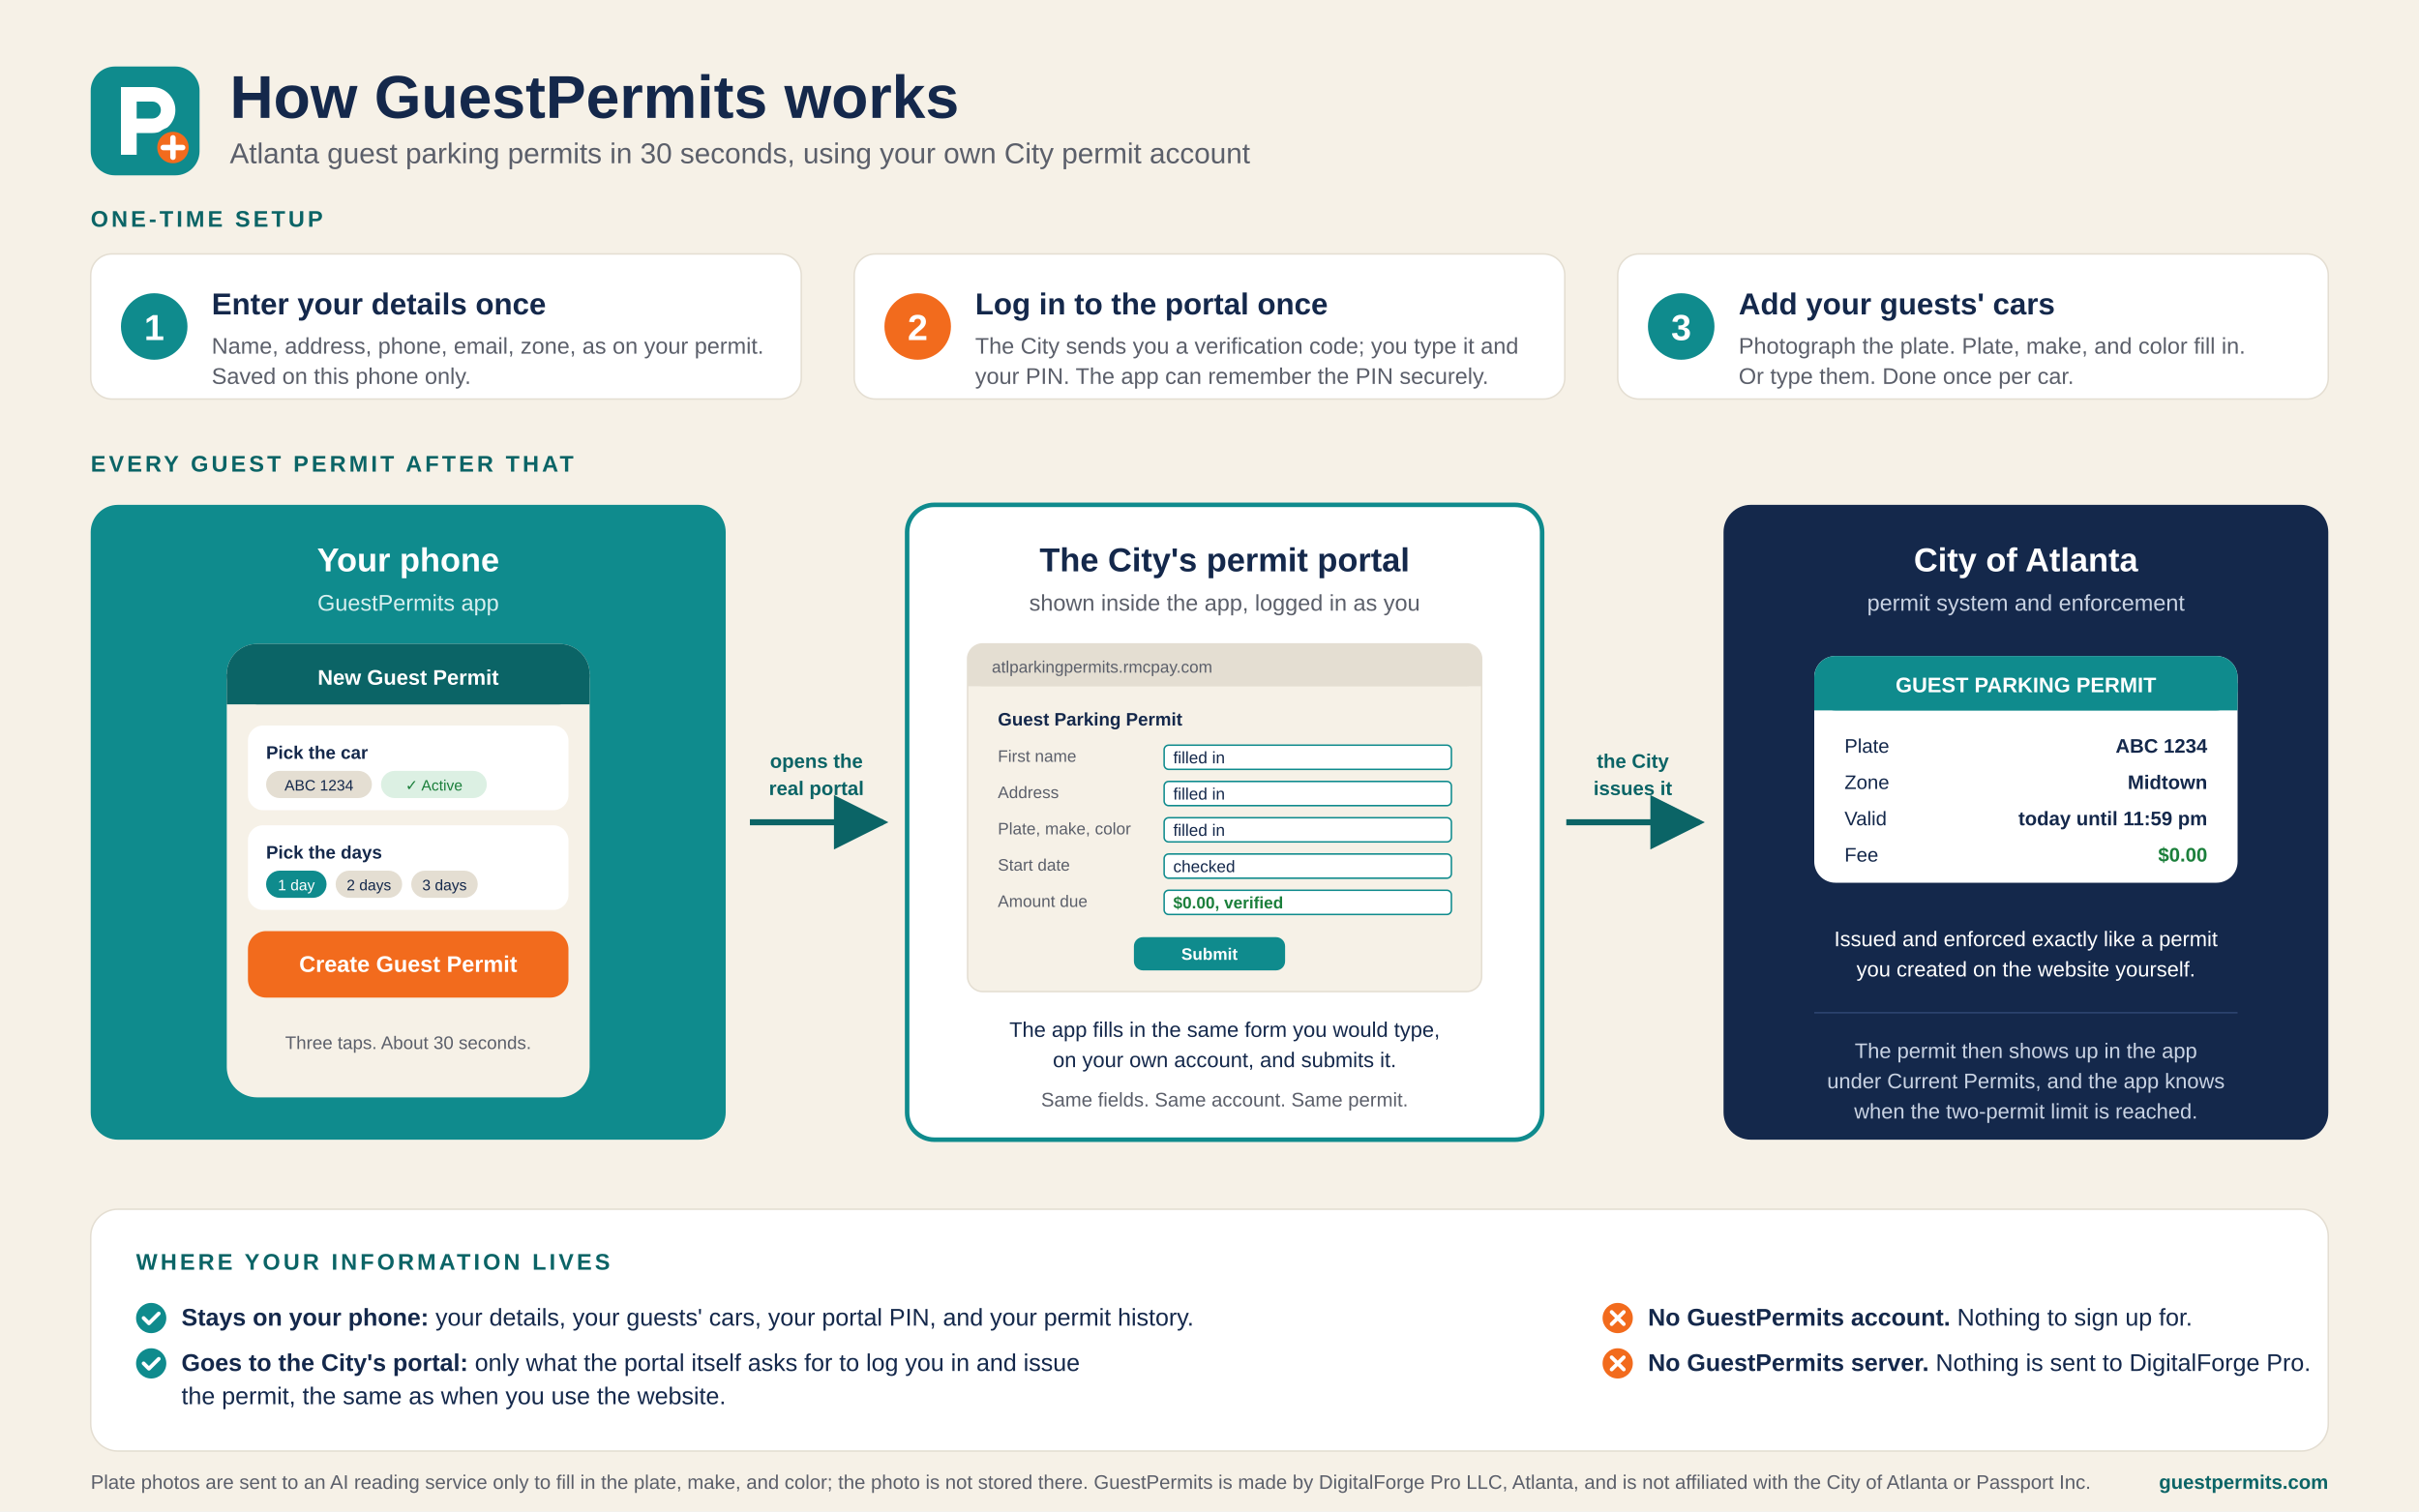
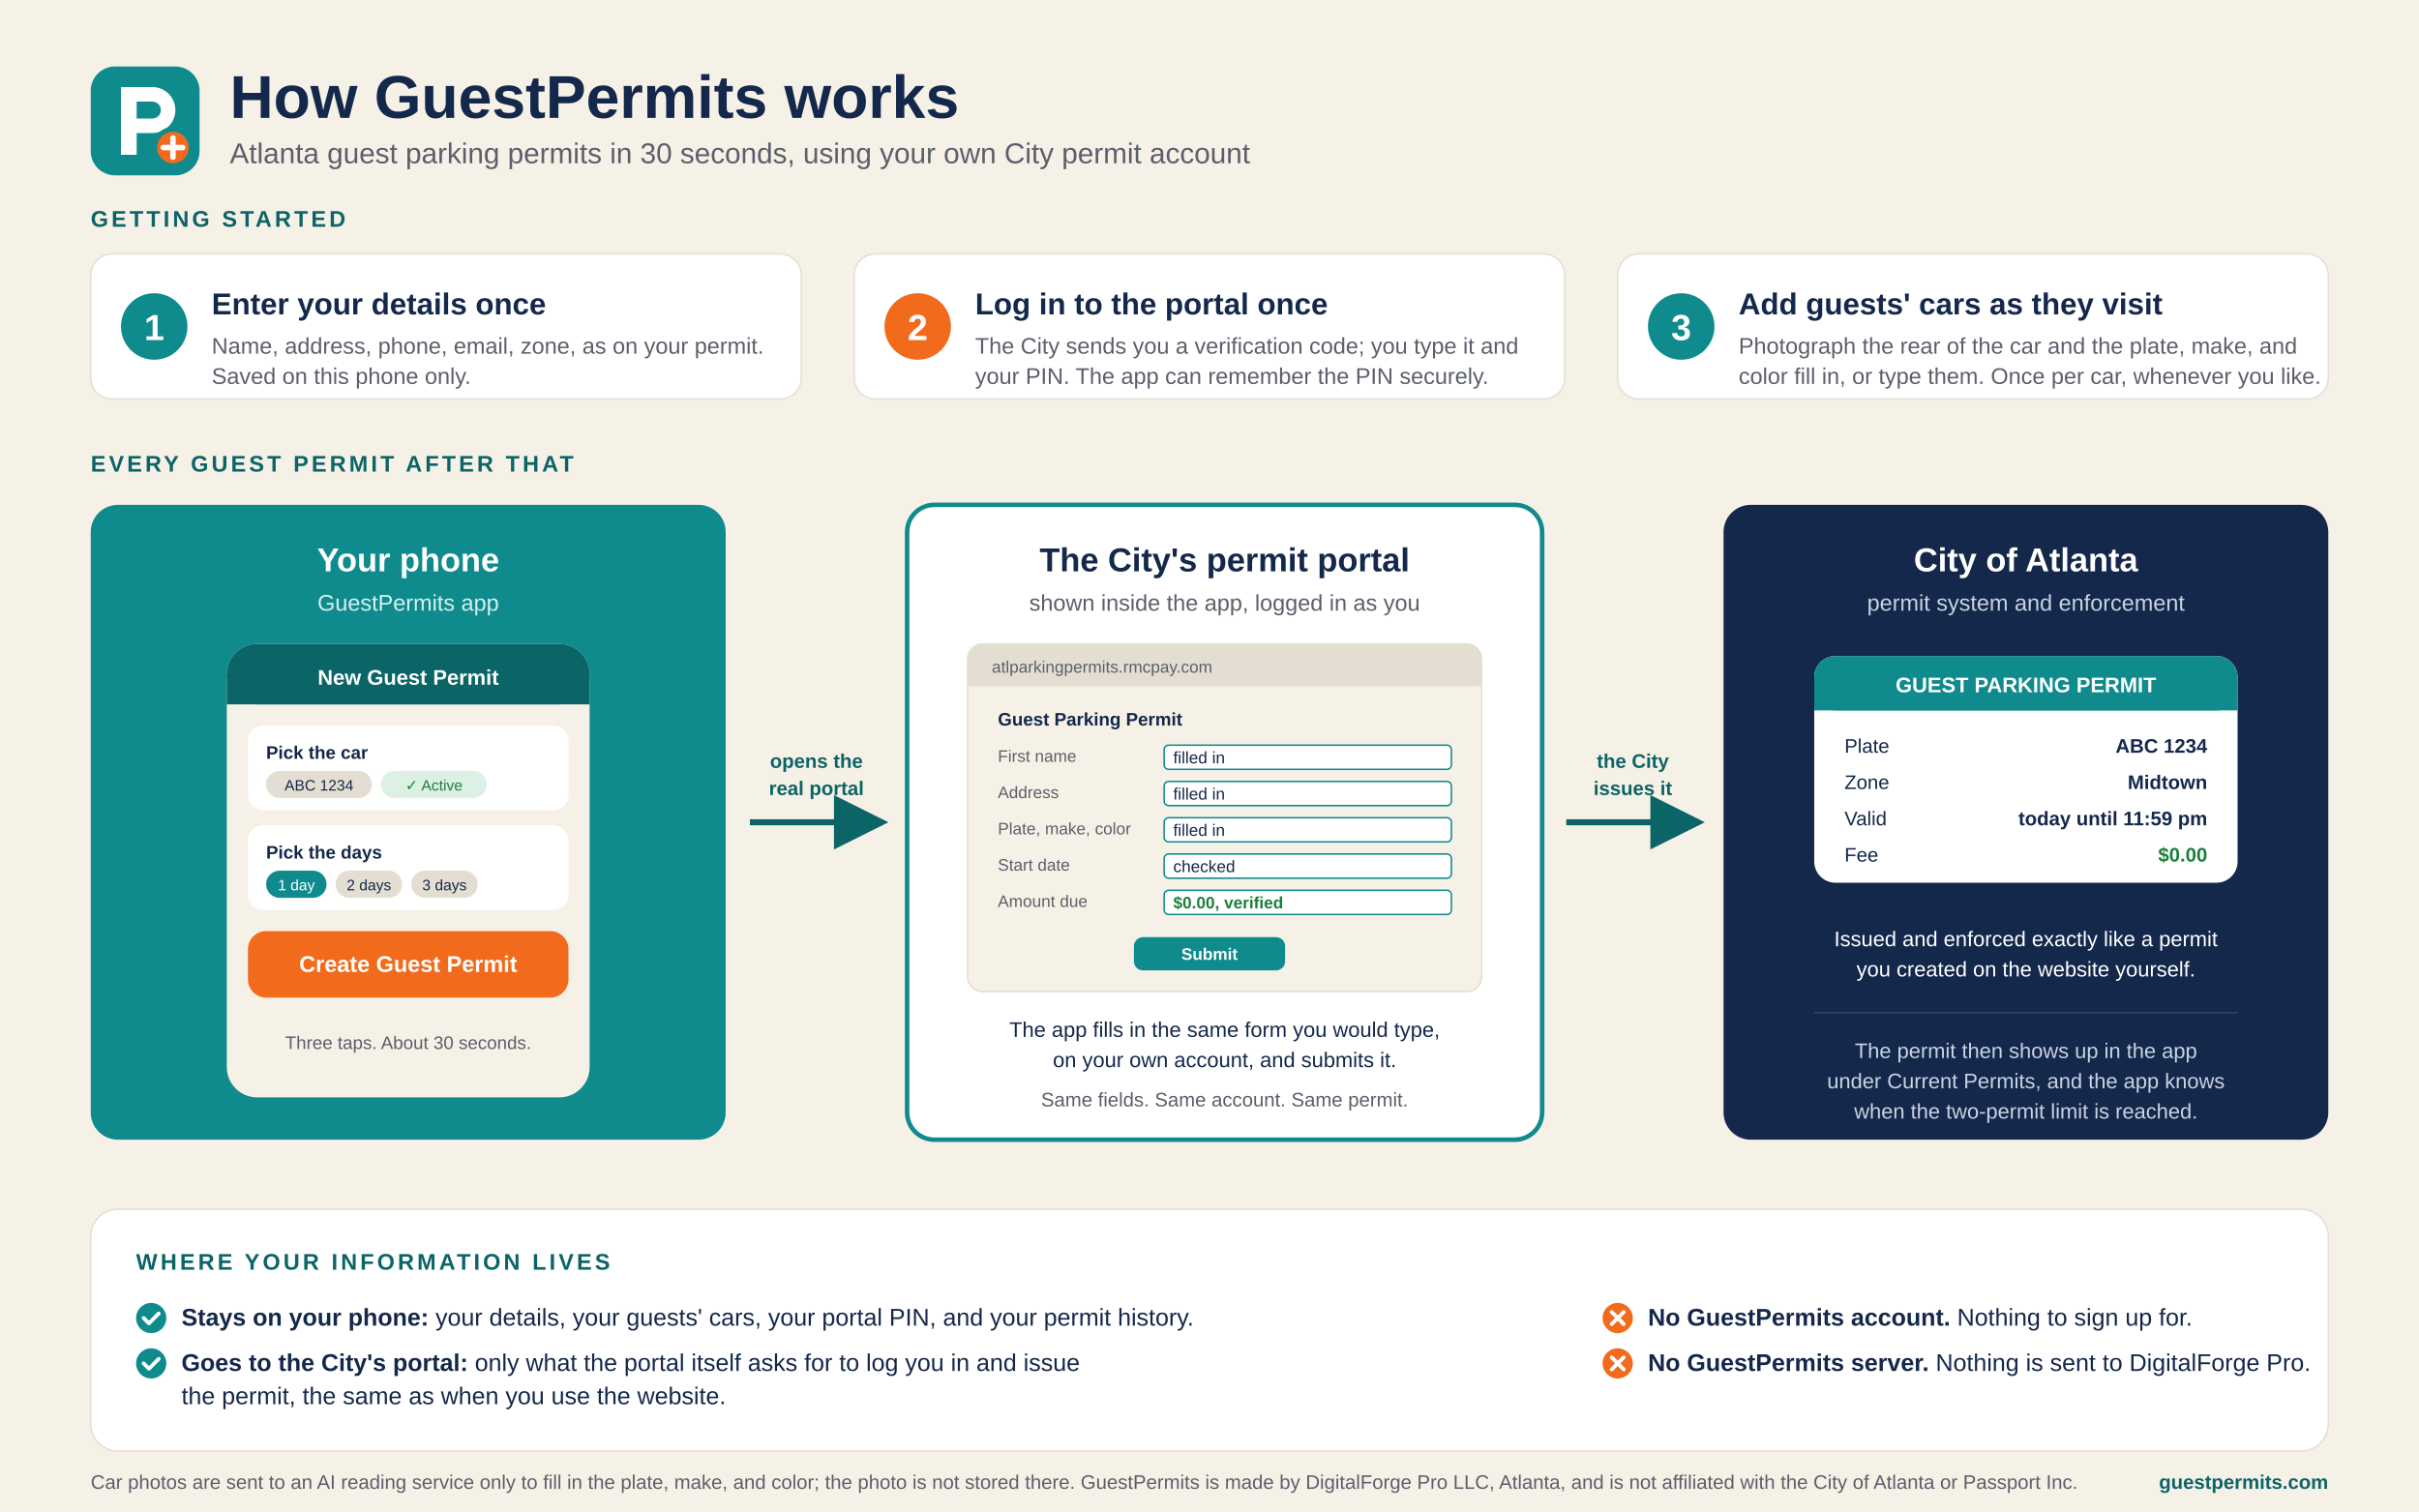
<svg xmlns="http://www.w3.org/2000/svg" viewBox="0 0 1600 1000" width="1600" height="1000" font-family="Segoe UI, Arial, Helvetica, sans-serif">
  <defs>
    <marker id="arrow" viewBox="0 0 10 10" refX="9" refY="5" markerWidth="9" markerHeight="9" orient="auto-start-reverse">
      <path d="M0 0 L10 5 L0 10 z" fill="#0B6466" />
    </marker>
  </defs>
  <rect width="1600" height="1000" fill="#F6F1E7" />
  <g transform="translate(60 44)">
    <g transform="scale(0.4)">
      <rect width="180" height="180" rx="40" fill="#0F8B8D" />
      <path fill="#FFFFFF" fill-rule="evenodd" d="M50 34h52a38 38 0 0 1 0 76H76v36H50zM76 58v28h26a14 14 0 0 0 0-28z" />
      <circle cx="136" cy="134" r="30" fill="#F26B1D" stroke="#0F8B8D" stroke-width="8" />
      <path d="M136 118v32M120 134h32" stroke="#FFFFFF" stroke-width="9" stroke-linecap="round" />
    </g>
    <text x="92" y="34" font-size="40" font-weight="700" fill="#14284B">How GuestPermits works</text>
    <text x="92" y="64" font-size="19" fill="#5B5F6A">Atlanta guest parking permits in 30 seconds, using your own City permit account</text>
  </g>
  <g transform="translate(60 150)">
-     <text x="0" y="0" font-size="15" font-weight="700" fill="#0B6466" letter-spacing="2">ONE-TIME SETUP</text>
+     <text x="0" y="0" font-size="15" font-weight="700" fill="#0B6466" letter-spacing="2">GETTING STARTED</text>
    <g transform="translate(0 18)">
      <rect width="470" height="96" rx="14" fill="#FFFFFF" stroke="#E4DED2" />
      <circle cx="42" cy="48" r="22" fill="#0F8B8D" />
      <text x="42" y="57" font-size="24" font-weight="700" fill="#FFFFFF" text-anchor="middle">1</text>
      <text x="80" y="40" font-size="20" font-weight="700" fill="#14284B">Enter your details once</text>
      <text x="80" y="66" font-size="15" fill="#5B5F6A">Name, address, phone, email, zone, as on your permit.</text>
      <text x="80" y="86" font-size="15" fill="#5B5F6A">Saved on this phone only.</text>
    </g>
    <g transform="translate(505 18)">
      <rect width="470" height="96" rx="14" fill="#FFFFFF" stroke="#E4DED2" />
      <circle cx="42" cy="48" r="22" fill="#F26B1D" />
      <text x="42" y="57" font-size="24" font-weight="700" fill="#FFFFFF" text-anchor="middle">2</text>
      <text x="80" y="40" font-size="20" font-weight="700" fill="#14284B">Log in to the portal once</text>
      <text x="80" y="66" font-size="15" fill="#5B5F6A">The City sends you a verification code; you type it and</text>
      <text x="80" y="86" font-size="15" fill="#5B5F6A">your PIN. The app can remember the PIN securely.</text>
    </g>
    <g transform="translate(1010 18)">
      <rect width="470" height="96" rx="14" fill="#FFFFFF" stroke="#E4DED2" />
      <circle cx="42" cy="48" r="22" fill="#0F8B8D" />
      <text x="42" y="57" font-size="24" font-weight="700" fill="#FFFFFF" text-anchor="middle">3</text>
-       <text x="80" y="40" font-size="20" font-weight="700" fill="#14284B">Add your guests' cars</text>
-       <text x="80" y="66" font-size="15" fill="#5B5F6A">Photograph the plate. Plate, make, and color fill in.</text>
-       <text x="80" y="86" font-size="15" fill="#5B5F6A">Or type them. Done once per car.</text>
+       <text x="80" y="40" font-size="20" font-weight="700" fill="#14284B">Add guests' cars as they visit</text>
+       <text x="80" y="66" font-size="15" fill="#5B5F6A">Photograph the rear of the car and the plate, make, and</text>
+       <text x="80" y="86" font-size="15" fill="#5B5F6A">color fill in, or type them. Once per car, whenever you like.</text>
    </g>
  </g>
  <g transform="translate(60 312)">
    <text x="0" y="0" font-size="15" font-weight="700" fill="#0B6466" letter-spacing="2">EVERY GUEST PERMIT AFTER THAT</text>
    <g transform="translate(0 22)">
      <rect width="420" height="420" rx="18" fill="#0F8B8D" />
      <text x="210" y="44" font-size="22" font-weight="700" fill="#FFFFFF" text-anchor="middle">Your phone</text>
      <text x="210" y="70" font-size="15" fill="#D8EFEF" text-anchor="middle">GuestPermits app</text>
      <rect x="90" y="92" width="240" height="300" rx="20" fill="#F6F1E7" />
      <rect x="90" y="92" width="240" height="40" rx="20" fill="#0B6466" />
      <rect x="90" y="112" width="240" height="20" fill="#0B6466" />
      <text x="210" y="119" font-size="14" font-weight="700" fill="#FFFFFF" text-anchor="middle">New Guest Permit</text>
      <rect x="104" y="146" width="212" height="56" rx="10" fill="#FFFFFF" />
      <text x="116" y="168" font-size="12" font-weight="700" fill="#14284B">Pick the car</text>
      <rect x="116" y="176" width="70" height="18" rx="9" fill="#E4DED2" />
      <text x="151" y="189" font-size="10" fill="#14284B" text-anchor="middle">ABC 1234</text>
      <rect x="192" y="176" width="70" height="18" rx="9" fill="#DCF0E3" />
      <text x="227" y="189" font-size="10" fill="#1B7F3B" text-anchor="middle">✓ Active</text>
      <rect x="104" y="212" width="212" height="56" rx="10" fill="#FFFFFF" />
      <text x="116" y="234" font-size="12" font-weight="700" fill="#14284B">Pick the days</text>
      <rect x="116" y="242" width="40" height="18" rx="9" fill="#0F8B8D" />
      <text x="136" y="255" font-size="10" fill="#FFFFFF" text-anchor="middle">1 day</text>
      <rect x="162" y="242" width="44" height="18" rx="9" fill="#E4DED2" />
      <text x="184" y="255" font-size="10" fill="#14284B" text-anchor="middle">2 days</text>
      <rect x="212" y="242" width="44" height="18" rx="9" fill="#E4DED2" />
      <text x="234" y="255" font-size="10" fill="#14284B" text-anchor="middle">3 days</text>
      <rect x="104" y="282" width="212" height="44" rx="12" fill="#F26B1D" />
      <text x="210" y="309" font-size="15" font-weight="700" fill="#FFFFFF" text-anchor="middle">Create Guest Permit</text>
      <text x="210" y="360" font-size="12" fill="#5B5F6A" text-anchor="middle">Three taps. About 30 seconds.</text>
    </g>
    <g transform="translate(420 232)">
      <line x1="16" y1="0" x2="104" y2="0" stroke="#0B6466" stroke-width="4" marker-end="url(#arrow)" />
      <text x="60" y="-36" font-size="13" font-weight="700" fill="#0B6466" text-anchor="middle">opens the</text>
      <text x="60" y="-18" font-size="13" font-weight="700" fill="#0B6466" text-anchor="middle">real portal</text>
    </g>
    <g transform="translate(540 22)">
      <rect width="420" height="420" rx="18" fill="#FFFFFF" stroke="#0F8B8D" stroke-width="3" />
      <text x="210" y="44" font-size="22" font-weight="700" fill="#14284B" text-anchor="middle">The City's permit portal</text>
      <text x="210" y="70" font-size="15" fill="#5B5F6A" text-anchor="middle">shown inside the app, logged in as you</text>
      <rect x="40" y="92" width="340" height="230" rx="10" fill="#F6F1E7" stroke="#E4DED2" />
      <rect x="40" y="92" width="340" height="28" rx="10" fill="#E4DED2" />
      <rect x="40" y="106" width="340" height="14" fill="#E4DED2" />
      <text x="56" y="111" font-size="11" fill="#5B5F6A">atlparkingpermits.rmcpay.com</text>
      <text x="60" y="146" font-size="12" font-weight="700" fill="#14284B">Guest Parking Permit</text>
      <g font-size="11" fill="#5B5F6A">
        <text x="60" y="170">First name</text>
        <rect x="170" y="159" width="190" height="16" rx="3" fill="#FFFFFF" stroke="#0F8B8D" />
        <text x="176" y="171" fill="#14284B">filled in</text>
        <text x="60" y="194">Address</text>
        <rect x="170" y="183" width="190" height="16" rx="3" fill="#FFFFFF" stroke="#0F8B8D" />
        <text x="176" y="195" fill="#14284B">filled in</text>
        <text x="60" y="218">Plate, make, color</text>
        <rect x="170" y="207" width="190" height="16" rx="3" fill="#FFFFFF" stroke="#0F8B8D" />
        <text x="176" y="219" fill="#14284B">filled in</text>
        <text x="60" y="242">Start date</text>
        <rect x="170" y="231" width="190" height="16" rx="3" fill="#FFFFFF" stroke="#0F8B8D" />
        <text x="176" y="243" fill="#14284B">checked</text>
        <text x="60" y="266">Amount due</text>
        <rect x="170" y="255" width="190" height="16" rx="3" fill="#FFFFFF" stroke="#0F8B8D" />
        <text x="176" y="267" fill="#1B7F3B" font-weight="700">$0.00, verified</text>
      </g>
      <rect x="150" y="286" width="100" height="22" rx="6" fill="#0F8B8D" />
      <text x="200" y="301" font-size="11" font-weight="700" fill="#FFFFFF" text-anchor="middle">Submit</text>
      <text x="210" y="352" font-size="14" fill="#14284B" text-anchor="middle">The app fills in the same form you would type,</text>
      <text x="210" y="372" font-size="14" fill="#14284B" text-anchor="middle">on your own account, and submits it.</text>
      <text x="210" y="398" font-size="13" fill="#5B5F6A" text-anchor="middle">Same fields. Same account. Same permit.</text>
    </g>
    <g transform="translate(960 232)">
      <line x1="16" y1="0" x2="104" y2="0" stroke="#0B6466" stroke-width="4" marker-end="url(#arrow)" />
      <text x="60" y="-36" font-size="13" font-weight="700" fill="#0B6466" text-anchor="middle">the City</text>
      <text x="60" y="-18" font-size="13" font-weight="700" fill="#0B6466" text-anchor="middle">issues it</text>
    </g>
    <g transform="translate(1080 22)">
      <rect width="400" height="420" rx="18" fill="#14284B" />
      <text x="200" y="44" font-size="22" font-weight="700" fill="#FFFFFF" text-anchor="middle">City of Atlanta</text>
      <text x="200" y="70" font-size="15" fill="#C9D3E3" text-anchor="middle">permit system and enforcement</text>
      <rect x="60" y="100" width="280" height="150" rx="14" fill="#FFFFFF" />
      <rect x="60" y="100" width="280" height="36" rx="14" fill="#0F8B8D" />
      <rect x="60" y="118" width="280" height="18" fill="#0F8B8D" />
      <text x="200" y="124" font-size="14" font-weight="700" fill="#FFFFFF" text-anchor="middle">GUEST PARKING PERMIT</text>
      <g font-size="13" fill="#14284B">
        <text x="80" y="164">Plate</text>
        <text x="320" y="164" text-anchor="end" font-weight="700">ABC 1234</text>
        <text x="80" y="188">Zone</text>
        <text x="320" y="188" text-anchor="end" font-weight="700">Midtown</text>
        <text x="80" y="212">Valid</text>
        <text x="320" y="212" text-anchor="end" font-weight="700">today until 11:59 pm</text>
        <text x="80" y="236">Fee</text>
        <text x="320" y="236" text-anchor="end" font-weight="700" fill="#1B7F3B">$0.00</text>
      </g>
      <text x="200" y="292" font-size="14" fill="#FFFFFF" text-anchor="middle">Issued and enforced exactly like a permit</text>
      <text x="200" y="312" font-size="14" fill="#FFFFFF" text-anchor="middle">you created on the website yourself.</text>
      <line x1="60" y1="336" x2="340" y2="336" stroke="#2E4470" />
      <text x="200" y="366" font-size="14" fill="#C9D3E3" text-anchor="middle">The permit then shows up in the app</text>
      <text x="200" y="386" font-size="14" fill="#C9D3E3" text-anchor="middle">under Current Permits, and the app knows</text>
      <text x="200" y="406" font-size="14" fill="#C9D3E3" text-anchor="middle">when the two-permit limit is reached.</text>
    </g>
  </g>
  <g transform="translate(60 800)">
    <rect width="1480" height="160" rx="18" fill="#FFFFFF" stroke="#E4DED2" />
    <text x="30" y="40" font-size="15" font-weight="700" fill="#0B6466" letter-spacing="2">WHERE YOUR INFORMATION LIVES</text>
    <g transform="translate(30 62)">
      <circle cx="10" cy="10" r="10" fill="#0F8B8D" />
      <path d="M5 10l3.5 3.5L15 7" stroke="#FFFFFF" stroke-width="2.5" fill="none" stroke-linecap="round" stroke-linejoin="round" />
      <text x="30" y="15" font-size="16" fill="#14284B">
        <tspan font-weight="700">Stays on your phone:</tspan> your details, your guests' cars, your portal PIN, and your permit history.</text>
    </g>
    <g transform="translate(30 92)">
      <circle cx="10" cy="10" r="10" fill="#0F8B8D" />
      <path d="M5 10l3.5 3.5L15 7" stroke="#FFFFFF" stroke-width="2.5" fill="none" stroke-linecap="round" stroke-linejoin="round" />
      <text x="30" y="15" font-size="16" fill="#14284B">
        <tspan font-weight="700">Goes to the City's portal:</tspan> only what the portal itself asks for to log you in and issue</text>
      <text x="30" y="37" font-size="16" fill="#14284B">the permit, the same as when you use the website.</text>
    </g>
    <g transform="translate(1000 62)">
      <circle cx="10" cy="10" r="10" fill="#F26B1D" />
      <path d="M6 6l8 8M14 6l-8 8" stroke="#FFFFFF" stroke-width="2.5" stroke-linecap="round" />
      <text x="30" y="15" font-size="16" fill="#14284B">
        <tspan font-weight="700">No GuestPermits account.</tspan> Nothing to sign up for.</text>
    </g>
    <g transform="translate(1000 92)">
      <circle cx="10" cy="10" r="10" fill="#F26B1D" />
      <path d="M6 6l8 8M14 6l-8 8" stroke="#FFFFFF" stroke-width="2.5" stroke-linecap="round" />
      <text x="30" y="15" font-size="16" fill="#14284B">
        <tspan font-weight="700">No GuestPermits server.</tspan> Nothing is sent to DigitalForge Pro.</text>
    </g>
  </g>
-   <text x="60" y="985" font-size="13" fill="#5B5F6A">Plate photos are sent to an AI reading service only to fill in the plate, make, and color; the photo is not stored there. GuestPermits is made by DigitalForge Pro LLC, Atlanta, and is not affiliated with the City of Atlanta or Passport Inc.</text>
+   <text x="60" y="985" font-size="13" fill="#5B5F6A">Car photos are sent to an AI reading service only to fill in the plate, make, and color; the photo is not stored there. GuestPermits is made by DigitalForge Pro LLC, Atlanta, and is not affiliated with the City of Atlanta or Passport Inc.</text>
  <text x="1540" y="985" font-size="13" fill="#0B6466" text-anchor="end" font-weight="700">guestpermits.com</text>
</svg>
